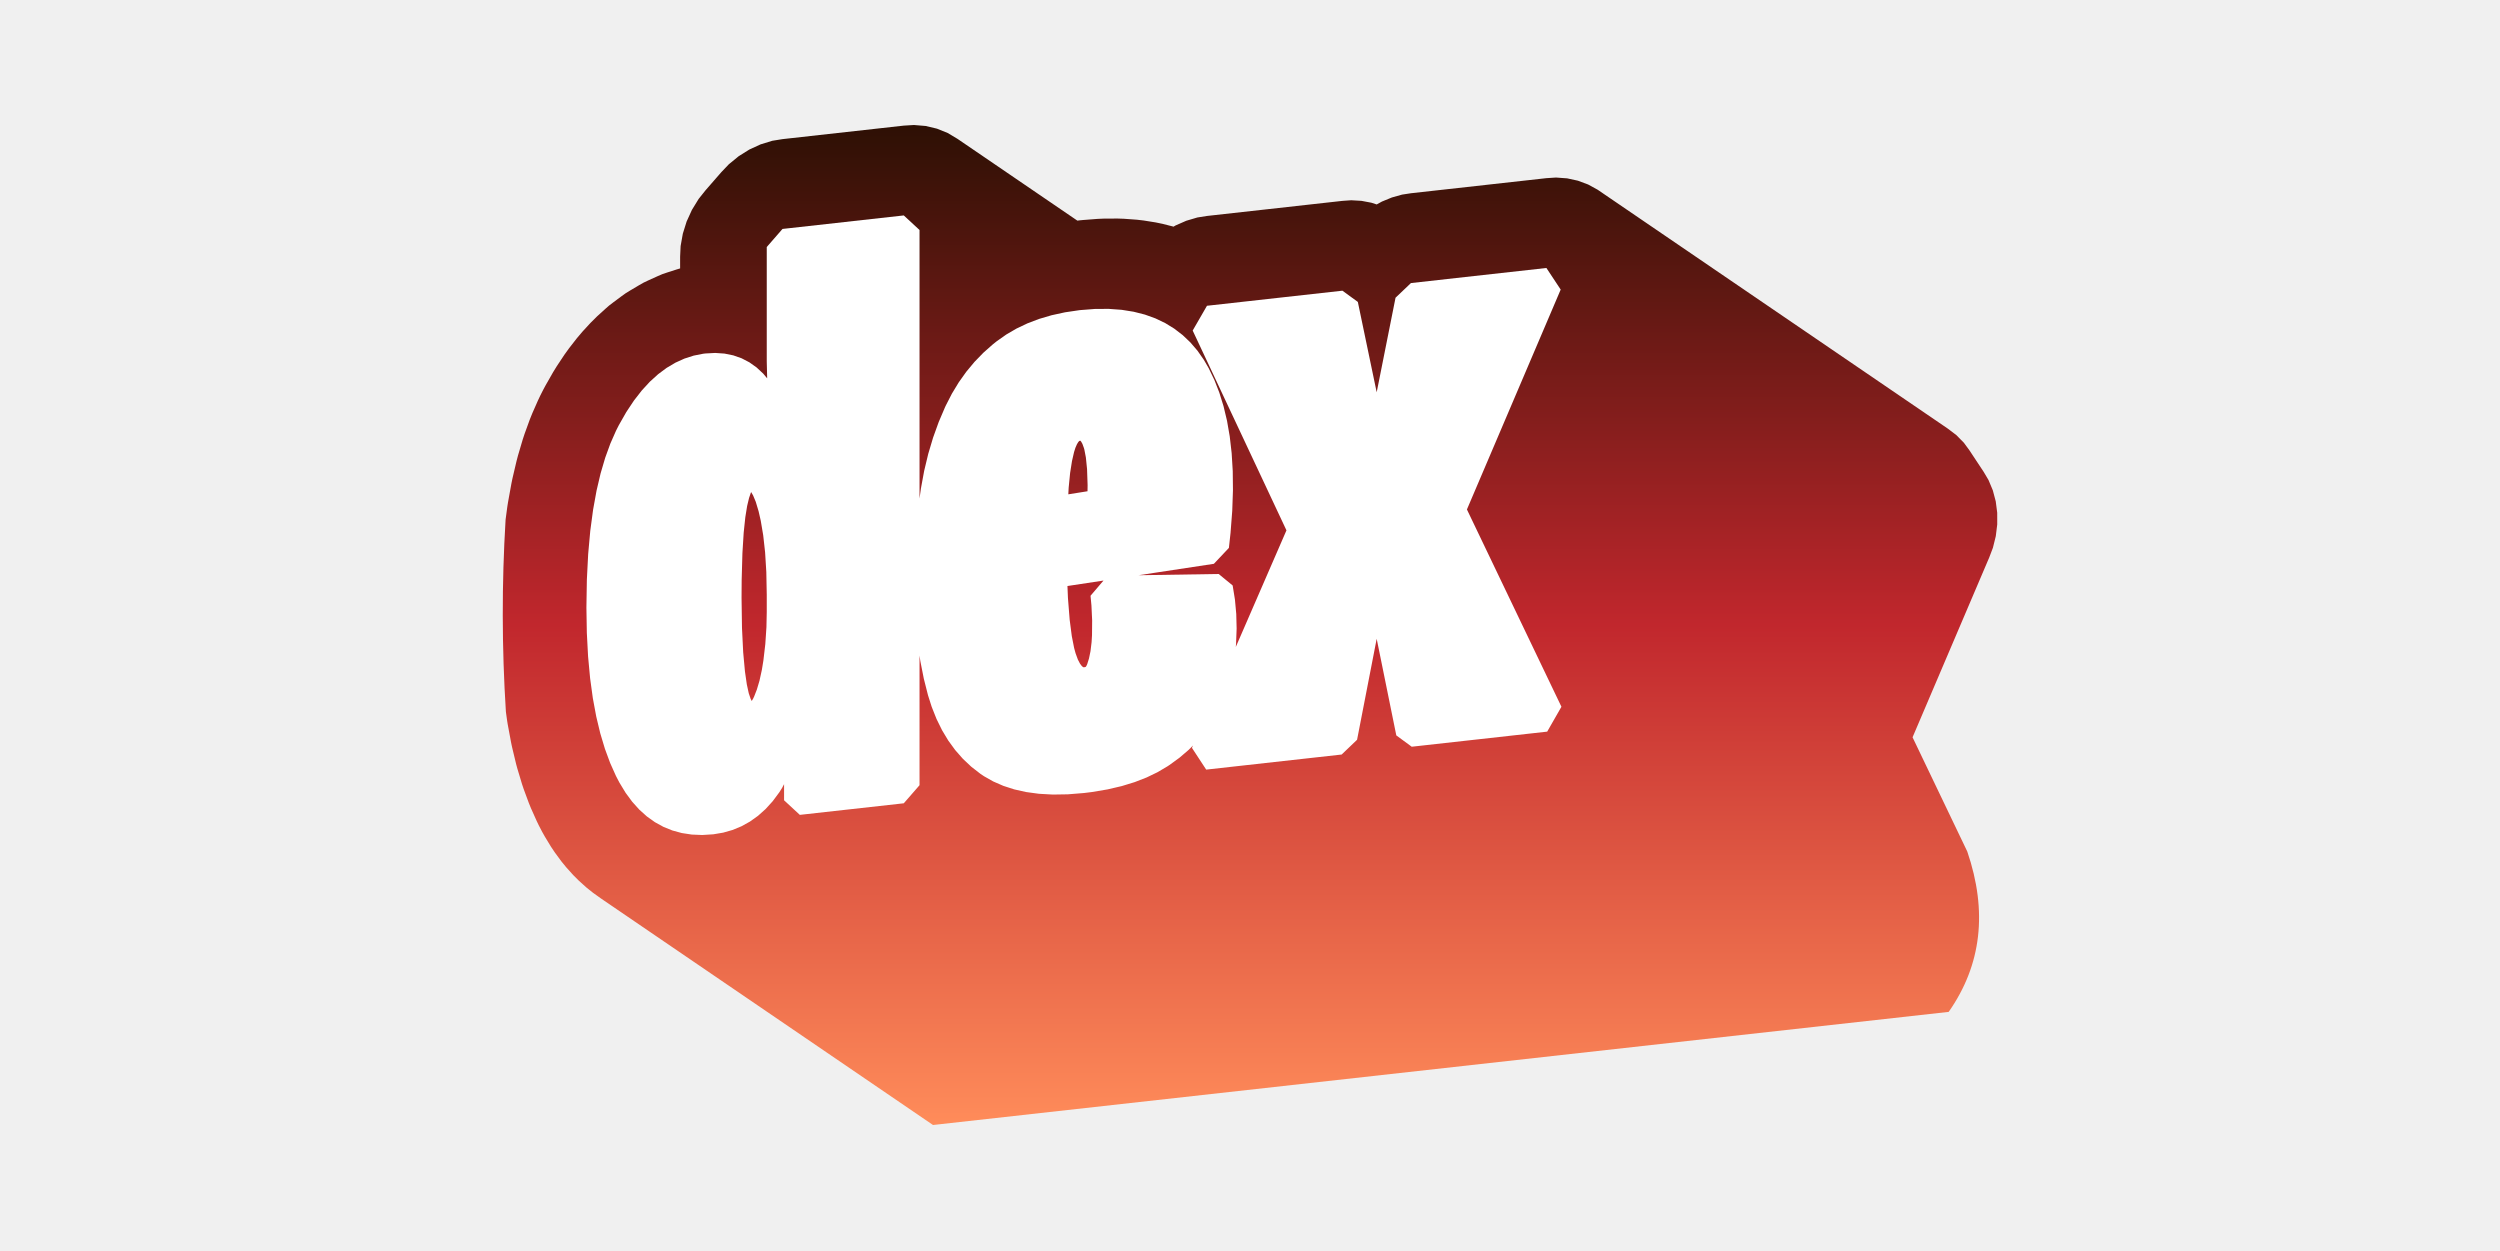
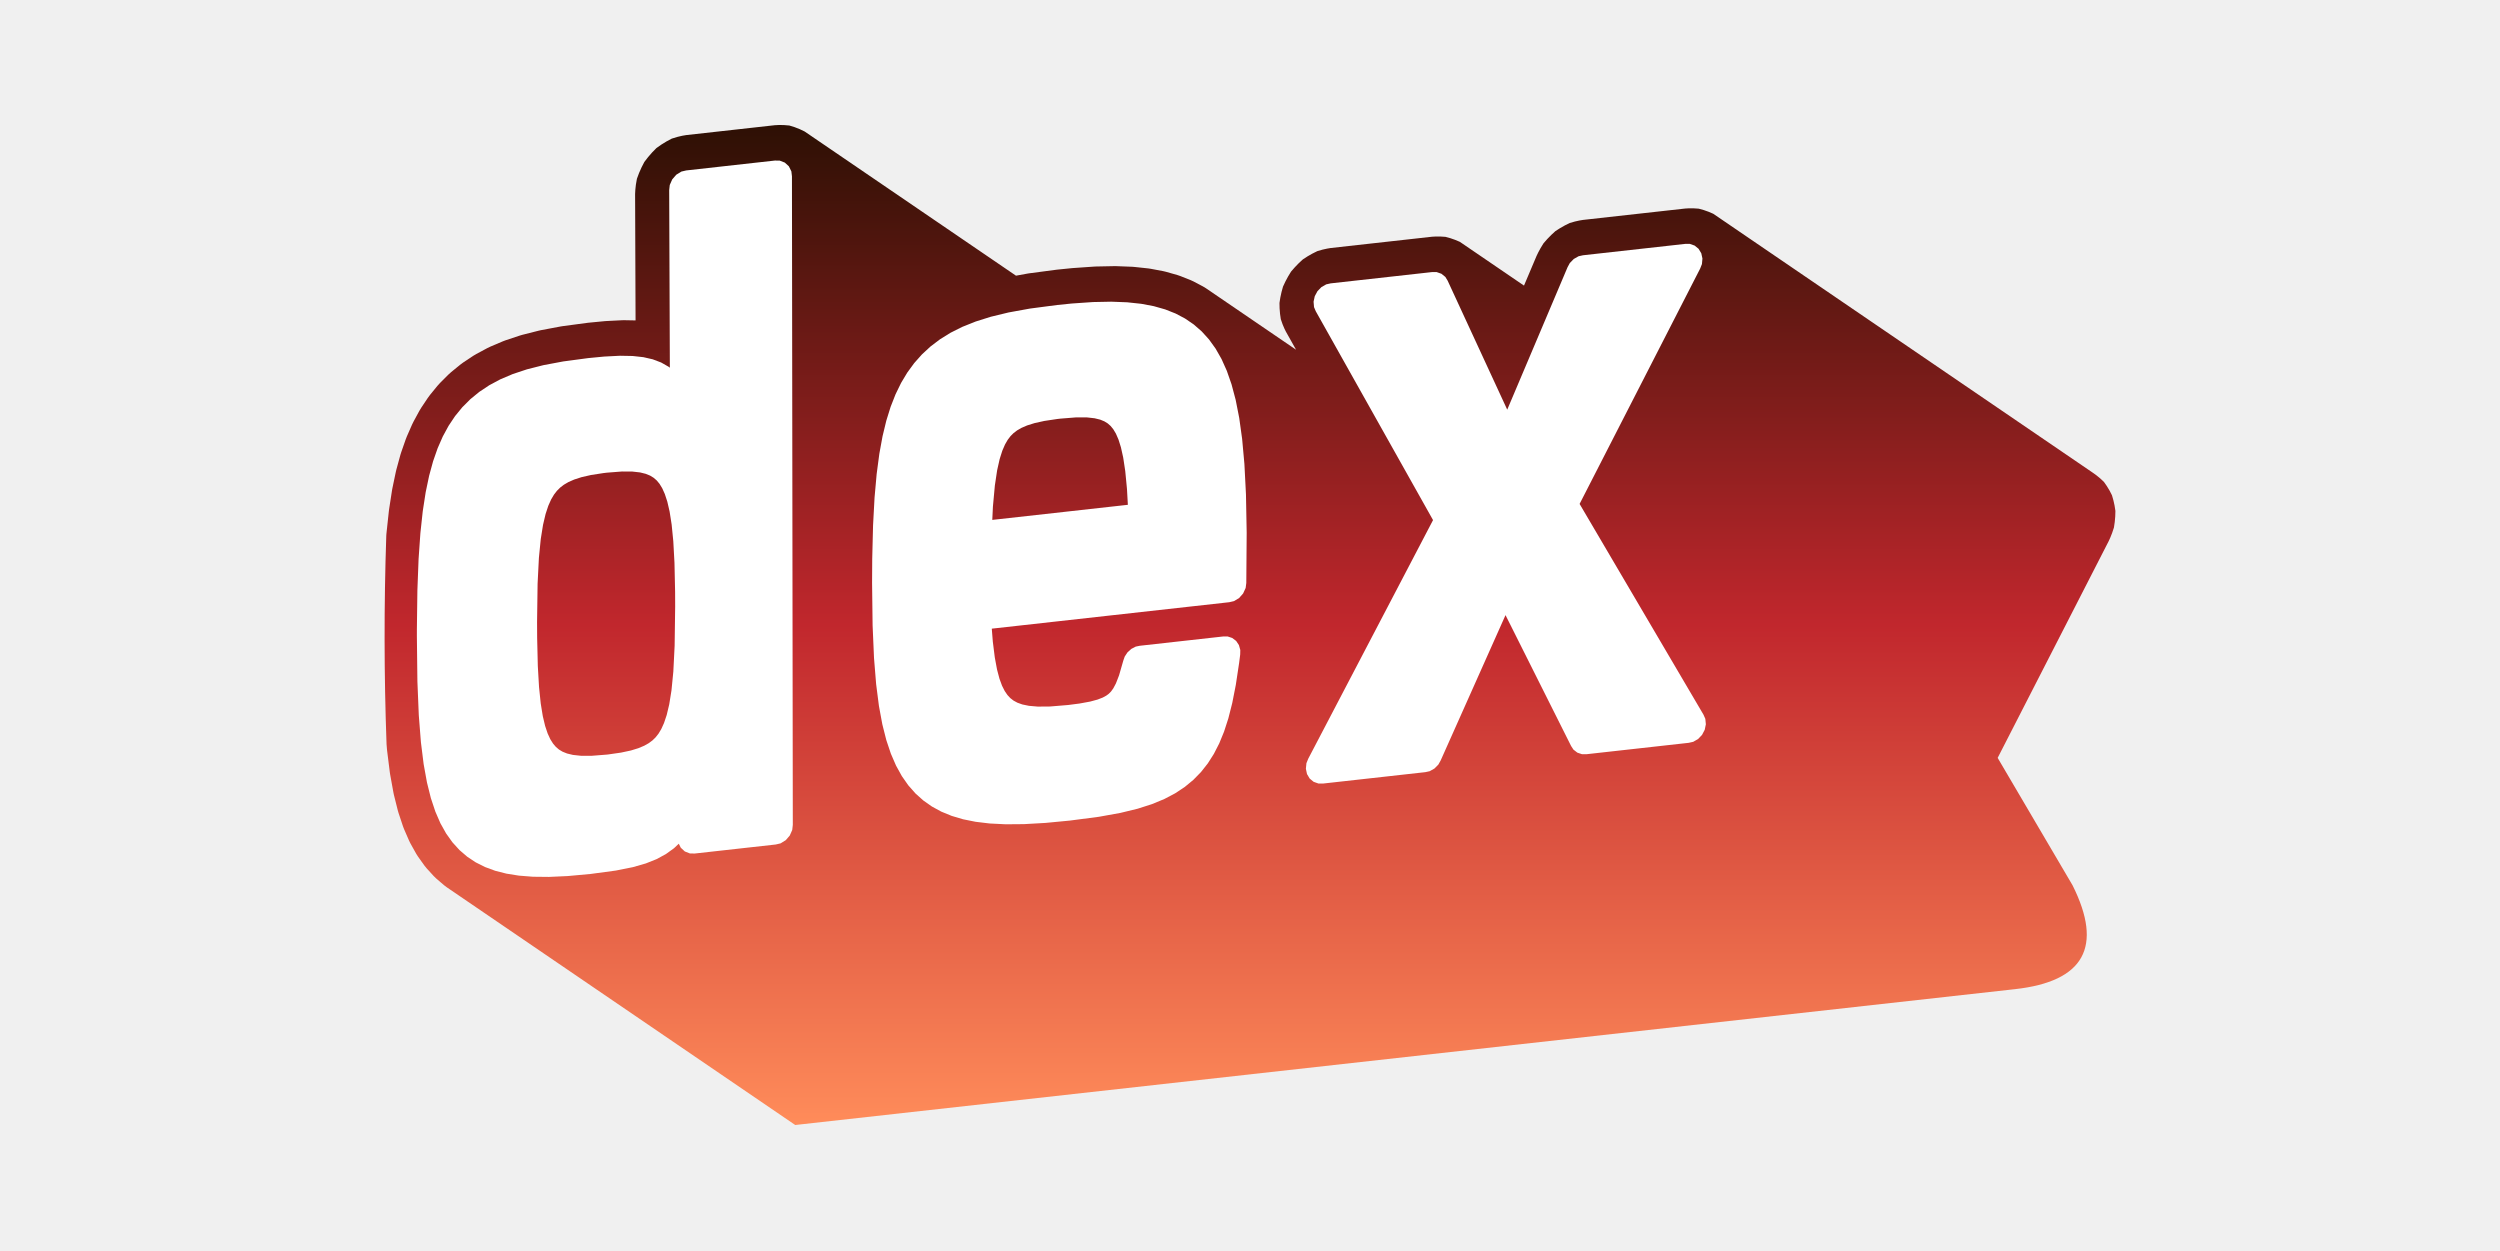
<svg xmlns="http://www.w3.org/2000/svg" version="1.1" width="423.333mm" height="211.667mm" viewBox="0 0 423.333 211.667">
-   <path d="M85.613 87.992Q84.632 104.259 85.664 120.52L85.859 121.945L85.971 122.644L86.549 125.757L86.707 126.502L87.392 129.358L87.605 130.146L88.391 132.763L88.668 133.591L89.553 135.984L89.904 136.845L90.882 139.031L91.229 139.748L91.811 140.866L92.239 141.628L93.289 143.361L93.946 144.342L95.071 145.869L95.869 146.849L97.07 148.183L98.019 149.131L99.298 150.281L100.398 151.163L101.756 152.133L102.36 152.548L157.989 190.5L329.977 171.347Q338.326 159.426 333.126 144.193L323.859 124.848L336.847 94.39L337.466 92.759L337.954 90.791L338.198 88.8L338.195 86.822L337.944 84.887L337.45 83.031L336.72 81.283L335.907 79.91L333.487 76.25L332.55 74.973L331.256 73.661L329.792 72.554L270.526 32.121L268.915 31.239L267.184 30.595L265.364 30.201L263.484 30.063L261.857 30.169L238.92 32.723L237.426 32.952L235.697 33.437L234.014 34.128L233.119 34.62L232.224 34.327L230.541 34.011L228.812 33.911L227.318 34.015L204.381 36.569L202.755 36.826L200.876 37.382L199.057 38.18L198.723 38.379L196.854 37.903L195.679 37.661L193.64 37.335L192.504 37.204L190.322 37.044L189.242 37.007L186.906 37.02L185.892 37.062L183.389 37.256L182.889 37.304L182.765 37.318L182.435 37.361L162.137 23.512L160.469 22.518L158.661 21.787L156.746 21.333L154.762 21.167L153.04 21.272L132.504 23.559L130.782 23.837L128.798 24.446L126.883 25.325L125.075 26.459L123.407 27.826L122.131 29.169L119.464 32.231L118.306 33.683L117.167 35.539L116.268 37.513L115.625 39.57L115.251 41.669L115.168 43.463V45.451L114.547 45.638L112.982 46.141L112.138 46.43L111.311 46.787L109.784 47.478L108.977 47.861L108.195 48.306L106.709 49.187L105.965 49.645L105.25 50.158L103.806 51.232L103.141 51.741L102.509 52.298L101.106 53.57L99.987 54.682L98.624 56.164L97.681 57.277L96.354 58.982L95.576 60.063L94.284 62.009L93.652 63.035L92.392 65.246L91.981 66.009L91.5 66.958L91.098 67.806L90.141 69.974L89.703 71.062L88.832 73.461L88.5 74.47L87.717 77.123L87.472 78.049L86.784 80.98L86.609 81.822L86.023 85.058L85.903 85.821z" fill="url(#d0)" />
-   <path d="M99.299 102.882L99.37 107.152L99.581 111.152L99.923 114.835L100.386 118.223L100.964 121.335L101.649 124.191L102.435 126.807L103.32 129.201L104.298 131.387L104.88 132.505L105.93 134.237L107.055 135.765L108.256 137.099L109.535 138.248L110.893 139.218L112.332 140.01L113.851 140.626L115.453 141.063L117.138 141.32L118.909 141.393L120.769 141.277L120.804 141.273L122.461 140.993L124.045 140.541L125.557 139.915L126.997 139.116L128.36 138.142L129.644 136.994L130.847 135.668L131.967 134.159L132.43 133.427L132.77 132.785V135.516L135.437 137.984L153.04 136.024L155.707 132.962V111.008L155.842 111.934L156.434 114.934L157.143 117.731L157.765 119.685L158.584 121.745L159.521 123.648L160.576 125.404L161.75 127.015L163.043 128.486L164.456 129.819L165.991 131.015L166.623 131.44L168.191 132.327L169.898 133.072L171.751 133.671L173.758 134.12L175.93 134.414L178.281 134.546L180.824 134.505L183.578 134.282L184.942 134.111L187.563 133.668L189.96 133.107L192.153 132.433L194.161 131.651L195.999 130.764L197.678 129.772L198.009 129.554L199.723 128.308L201.28 126.977L202.012 126.24L201.837 126.641L204.248 130.321L227.185 127.767L229.797 125.268L233.119 108.17L236.441 124.528L239.053 126.445L261.99 123.891L264.402 119.678L248.399 86.269L264.276 49.036L261.857 45.377L238.92 47.931L236.31 50.415L233.119 66.426L229.927 51.126L227.318 49.223L204.381 51.777L201.96 55.973L217.839 89.806L209.26 109.555L209.304 109.006L209.403 106.458L209.34 103.967L209.116 101.529L208.73 99.14L206.36 97.193L192.789 97.407L205.552 95.472L208.094 92.776L208.373 90.217L208.66 86.491L208.78 83.011L208.744 79.762L208.56 76.729L208.235 73.897L207.776 71.255L207.188 68.79L206.475 66.491L205.638 64.35L204.681 62.36L203.854 60.932L202.769 59.382L201.573 57.987L200.265 56.743L198.843 55.65L197.306 54.706L195.651 53.913L193.875 53.272L191.971 52.788L189.932 52.462L187.75 52.303L185.414 52.315L182.911 52.509L182.787 52.523L180.349 52.883L178.077 53.378L175.958 54.003L173.98 54.756L172.135 55.633L170.414 56.634L168.813 57.759L168.136 58.297L166.521 59.726L165.02 61.274L163.63 62.943L162.353 64.737L161.187 66.66L160.134 68.717L160.022 68.959L158.949 71.474L158.003 74.1L157.184 76.844L156.496 79.711L155.944 82.709L155.707 84.419V38.948L153.04 36.48L132.504 38.767L129.837 41.829V61.185L129.907 64.066L129.238 63.268L128.112 62.218L126.893 61.353L125.581 60.671L124.177 60.177L122.685 59.874L121.105 59.765L119.435 59.855L119.064 59.901L117.463 60.218L115.898 60.721L114.372 61.412L112.885 62.293L111.441 63.367L110.038 64.639L108.675 66.121L107.349 67.825L106.056 69.771L104.796 71.982L104.315 72.931L103.358 75.099L102.486 77.498L101.703 80.151L101.015 83.082L100.429 86.317L99.953 89.885L99.598 93.814L99.376 98.136zM125.569 101.201L125.589 98.201L125.716 93.678L125.932 90.187L126.208 87.573L126.512 85.699L126.516 85.676L126.841 84.32L127.147 83.419L127.193 83.322L127.528 83.898L127.975 84.973L128.455 86.572L128.823 88.186L129.237 90.643L129.557 93.526L129.763 96.872L129.837 100.726V103.629L129.783 106.196L129.592 109.064L129.266 111.854L129.009 113.43L128.605 115.27L128.163 116.759L127.705 117.934L127.55 118.262L127.292 118.704L127.111 118.349L126.787 117.385L126.462 115.896L126.145 113.701L125.846 110.463L125.644 106.338zM180.755 99.232L186.86 98.306L184.662 100.882L184.818 102.536L184.937 105.05L184.914 107.549L184.844 108.727L184.658 110.271L184.403 111.498L184.108 112.444L184.022 112.646L183.905 112.853L183.854 112.915L183.841 112.925L183.784 112.949L183.578 112.991L183.501 112.993L183.453 112.982L183.362 112.933L183.173 112.767L182.884 112.383L182.521 111.69L182.127 110.611L181.882 109.708L181.49 107.714L181.131 104.942L180.838 101.258zM180.902 83.704L180.958 82.607L181.206 80.093L181.52 78.095L181.872 76.555L182.1 75.832L182.366 75.219L182.579 74.869L182.711 74.714L182.768 74.669L182.804 74.652L182.911 74.63L182.932 74.628L182.94 74.628L182.949 74.636L183.073 74.778L183.289 75.162L183.551 75.886L183.621 76.141L183.875 77.466L184.074 79.432L184.168 82.146L184.152 83.186z" fill="#fff" />
+   <path d="M65.411 90.713Q64.817 108.351 65.455 125.986L65.519 126.797L65.546 127.069L66.01 130.788L66.059 131.109L66.622 134.22L66.701 134.589L67.361 137.234L67.482 137.648L68.239 139.924L68.412 140.377L69.269 142.353L69.505 142.83L70.468 144.554L70.774 145.038L71.848 146.544L72.225 147.012L73.415 148.321L73.855 148.749L75.166 149.876L75.655 150.246L134.659 190.5L341.224 167.496Q358.768 165.542 350.952 149.909L338.27 128.334L357.077 91.621L357.354 91.009L357.655 90.245L357.96 89.33L358.097 88.39L358.18 87.453L358.209 86.52L358.068 85.618L357.873 84.73L357.626 83.863L357.221 83.078L356.767 82.324L356.269 81.607L355.638 81.015L354.969 80.467L354.267 79.967L290.115 36.201L289.32 35.859L288.499 35.57L287.654 35.335L286.765 35.276L286.003 35.275L285.379 35.31L268.057 37.239L267.442 37.341L266.688 37.509L265.807 37.761L264.97 38.177L264.157 38.64L263.369 39.148L262.67 39.793L262.003 40.477L261.37 41.2L260.867 42.021L260.478 42.74L260.191 43.337L260.191 43.337L258.064 48.361L247.212 40.958L246.421 40.622L245.606 40.338L244.766 40.106L243.883 40.05L243.126 40.05L242.508 40.084L225.331 41.997L224.711 42.101L223.953 42.27L223.068 42.524L222.227 42.944L221.41 43.411L220.618 43.925L219.917 44.575L219.25 45.266L218.62 45.991L218.12 46.813L217.665 47.661L217.257 48.528L217.005 49.444L216.805 50.369L216.658 51.298L216.678 52.22L216.752 53.135L216.88 54.042L217.174 54.889L217.467 55.586L217.735 56.137L219.467 59.221L204.191 48.799L203.705 48.506L202.096 47.656L201.603 47.43L199.845 46.734L199.364 46.571L197.435 46.023L196.983 45.916L194.851 45.514L194.438 45.453L192.059 45.198L191.692 45.171L189.004 45.068L188.685 45.066L185.599 45.128L185.33 45.14L181.715 45.389L181.537 45.404L179.054 45.654L178.881 45.674L174.294 46.279L174.018 46.322L172.04 46.682L136.257 22.269L135.42 21.869L134.552 21.529L133.66 21.253L132.713 21.176L131.896 21.167L131.216 21.201L116.204 22.873L115.522 22.99L114.703 23.183L113.753 23.473L112.858 23.95L111.988 24.486L111.15 25.076L110.424 25.818L109.742 26.604L109.107 27.429L108.631 28.354L108.211 29.304L107.85 30.273L107.676 31.278L107.582 32.138L107.544 32.85L107.622 54.257L105.704 54.221L105.322 54.228L102.654 54.363L102.402 54.382L99.689 54.643L99.481 54.667L95.257 55.231L94.957 55.279L91.602 55.909L91.242 55.989L88.445 56.698L88.027 56.82L85.624 57.618L85.154 57.796L83.046 58.692L82.536 58.936L80.661 59.939L80.128 60.258L78.446 61.375L77.912 61.77L76.397 63.009L75.887 63.471L74.522 64.838L74.058 65.351L72.832 66.852L72.432 67.393L71.333 69.039L71.004 69.584L70.024 71.389L69.767 71.915L68.896 73.902L68.703 74.394L67.934 76.597L67.795 77.043L67.121 79.509L67.026 79.903L66.443 82.694L66.381 83.036L65.888 86.234L65.85 86.524L65.449 90.241L65.427 90.483z" fill="url(#d0)" />
+   <path d="M70.591 107.717L70.68 115.399L70.917 121.132L71.274 125.674L71.737 129.393L72.301 132.504L72.961 135.149L73.718 137.425L74.575 139.401L75.538 141.125L76.612 142.631L77.802 143.94L79.113 145.067L80.552 146.023L82.127 146.815L83.853 147.451L85.755 147.936L87.869 148.273L90.248 148.461L92.966 148.49L96.136 148.345L99.93 147.998L100.038 147.986L104.296 147.412L107.159 146.839L109.367 146.205L111.19 145.475L112.756 144.624L114.128 143.635L114.943 142.867L115.279 143.547L115.962 144.179L116.83 144.519L117.648 144.529L131.361 143.001L132.179 142.81L133.048 142.275L133.731 141.49L134.152 140.542L134.248 139.683L134.103 29.854L134.005 29.018L133.584 28.166L132.901 27.536L132.033 27.196L131.216 27.187L116.204 28.859L115.385 29.051L114.515 29.587L113.832 30.374L113.412 31.324L113.317 32.184L113.427 62.268L113.246 62.12L111.957 61.385L110.532 60.844L108.945 60.481L107.132 60.281L104.986 60.241L102.317 60.377L99.604 60.638L95.381 61.202L92.026 61.832L89.229 62.541L86.826 63.339L84.719 64.235L82.845 65.237L81.163 66.355L79.648 67.594L78.283 68.961L77.056 70.463L75.957 72.109L74.977 73.914L74.107 75.901L73.337 78.105L72.663 80.571L72.08 83.362L71.587 86.56L71.186 90.276L70.88 94.665L70.678 99.954L70.593 106.508zM90.944 105.301L91.033 98.834L91.254 94.469L91.569 91.278L91.953 88.874L92.385 87.042L92.847 85.644L93.324 84.577L93.81 83.756L94.312 83.106L94.857 82.562L95.487 82.079L96.258 81.628L97.231 81.201L98.479 80.798L100.09 80.431L102.193 80.107L102.78 80.038L105.321 79.84L107.092 79.852L108.385 79.998L109.349 80.236L110.089 80.539L110.684 80.904L111.199 81.351L111.675 81.921L112.132 82.668L112.576 83.655L113 84.951L113.39 86.638L113.732 88.82L114.011 91.642L114.212 95.322L114.318 100.223L114.328 102.696L114.238 109.342L114.017 113.73L113.704 116.903L113.323 119.275L112.896 121.068L112.442 122.427L111.976 123.455L111.503 124.24L111.014 124.86L110.481 125.378L109.858 125.842L109.086 126.277L108.1 126.693L106.826 127.084L105.166 127.44L102.975 127.755L102.78 127.777L100.154 127.984L98.336 127.976L97.011 127.831L96.022 127.593L95.264 127.289L94.654 126.923L94.129 126.476L93.647 125.909L93.183 125.17L92.734 124.196L92.306 122.919L91.911 121.259L91.563 119.116L91.277 116.351L91.069 112.762L90.957 108.013zM147.672 98.684L147.761 105.903L147.999 111.419L148.36 115.857L148.831 119.534L149.405 122.641L150.078 125.307L150.852 127.619L151.728 129.641L152.71 131.418L153.804 132.982L155.014 134.353L156.346 135.546L157.807 136.573L159.405 137.442L161.156 138.159L163.081 138.731L165.212 139.159L167.595 139.444L170.293 139.579L173.392 139.554L177.021 139.348L181.16 138.952L186.085 138.308L189.727 137.651L192.64 136.943L195.072 136.164L197.161 135.299L198.992 134.335L200.617 133.259L202.067 132.062L203.363 130.737L204.518 129.274L205.545 127.662L206.459 125.88L207.273 123.891L208.002 121.64L208.66 119.045L209.262 115.983L209.825 112.257L210.006 110.828L210.025 110.065L209.79 109.233L209.324 108.535L208.665 108.033L207.873 107.771L207.143 107.774L192.997 109.35L192.315 109.492L191.568 109.881L190.93 110.458L190.451 111.179L190.21 111.871L189.491 114.368L188.962 115.726L188.523 116.554L188.142 117.085L187.768 117.467L187.325 117.797L186.72 118.125L185.85 118.462L184.596 118.801L182.792 119.132L180.872 119.38L177.811 119.633L175.73 119.65L174.229 119.519L173.119 119.289L172.281 118.991L171.626 118.635L171.079 118.212L170.59 117.686L170.126 117.006L169.676 116.109L169.241 114.924L168.829 113.365L168.451 111.322L168.115 108.631L167.942 106.453L208.153 101.975L208.961 101.787L209.822 101.264L210.502 100.496L210.93 99.564L211.04 98.716L211.104 90.192L210.984 83.736L210.72 78.574L210.334 74.323L209.838 70.752L209.239 67.706L208.54 65.079L207.742 62.793L206.844 60.79L205.84 59.029L204.726 57.481L203.497 56.126L202.149 54.948L200.675 53.939L199.066 53.089L197.307 52.393L195.378 51.845L193.246 51.443L190.867 51.188L188.179 51.085L185.093 51.147L181.479 51.396L178.995 51.647L174.408 52.251L170.786 52.909L167.779 53.637L165.206 54.447L162.957 55.346L160.963 56.344L159.177 57.45L157.569 58.67L156.117 60.012L154.809 61.482L153.634 63.089L152.582 64.844L151.645 66.766L150.814 68.883L150.082 71.231L149.445 73.863L148.9 76.845L148.448 80.266L148.091 84.247L147.838 88.958L147.696 94.653zM168.027 88.036L168.134 85.785L168.463 82.213L168.848 79.641L169.275 77.739L169.725 76.322L170.183 75.265L170.644 74.469L171.116 73.851L171.627 73.34L172.225 72.884L172.969 72.454L173.928 72.04L175.181 71.647L176.826 71.282L179.017 70.952L179.573 70.888L182.255 70.675L184.063 70.683L185.354 70.827L186.299 71.058L187.012 71.352L187.578 71.703L188.067 72.135L188.521 72.692L188.963 73.433L189.395 74.425L189.81 75.746L190.197 77.488L190.542 79.773L190.833 82.785L190.984 85.48zM221.13 130.181L221.32 131.075L221.772 131.835L222.442 132.388L223.266 132.68L224.031 132.681L241.353 130.752L242.093 130.59L242.894 130.141L243.555 129.479L243.949 128.78L254.934 104.16L266.044 126.331L266.439 126.938L267.099 127.449L267.897 127.716L268.635 127.714L285.956 125.785L286.721 125.613L287.543 125.139L288.213 124.438L288.666 123.579L288.857 122.644L288.769 121.724L288.462 121.027L267.479 85.33L287.894 45.478L288.196 44.713L288.279 43.776L288.084 42.888L287.631 42.134L286.962 41.586L286.141 41.297L285.379 41.296L268.057 43.225L267.303 43.393L266.49 43.855L265.824 44.539L265.435 45.257L255.224 69.371L245.135 47.53L244.747 46.894L244.08 46.355L243.264 46.07L242.508 46.07L225.331 47.983L224.572 48.152L223.756 48.62L223.088 49.31L222.632 50.158L222.432 51.084L222.506 51.999L222.799 52.696L242.661 88.069L221.53 128.473L221.22 129.239z" fill="#fff" />
  <defs>
    <linearGradient id="d0" gradientUnits="userSpaceOnUse" x1="211.667" y1="21.167" x2="211.667" y2="190.5">
      <stop offset="0" stop-color="#2d1004" />
      <stop offset=".5" stop-color="#c1272d" />
      <stop offset="1" stop-color="#ff8c5a" />
    </linearGradient>
  </defs>
</svg>
